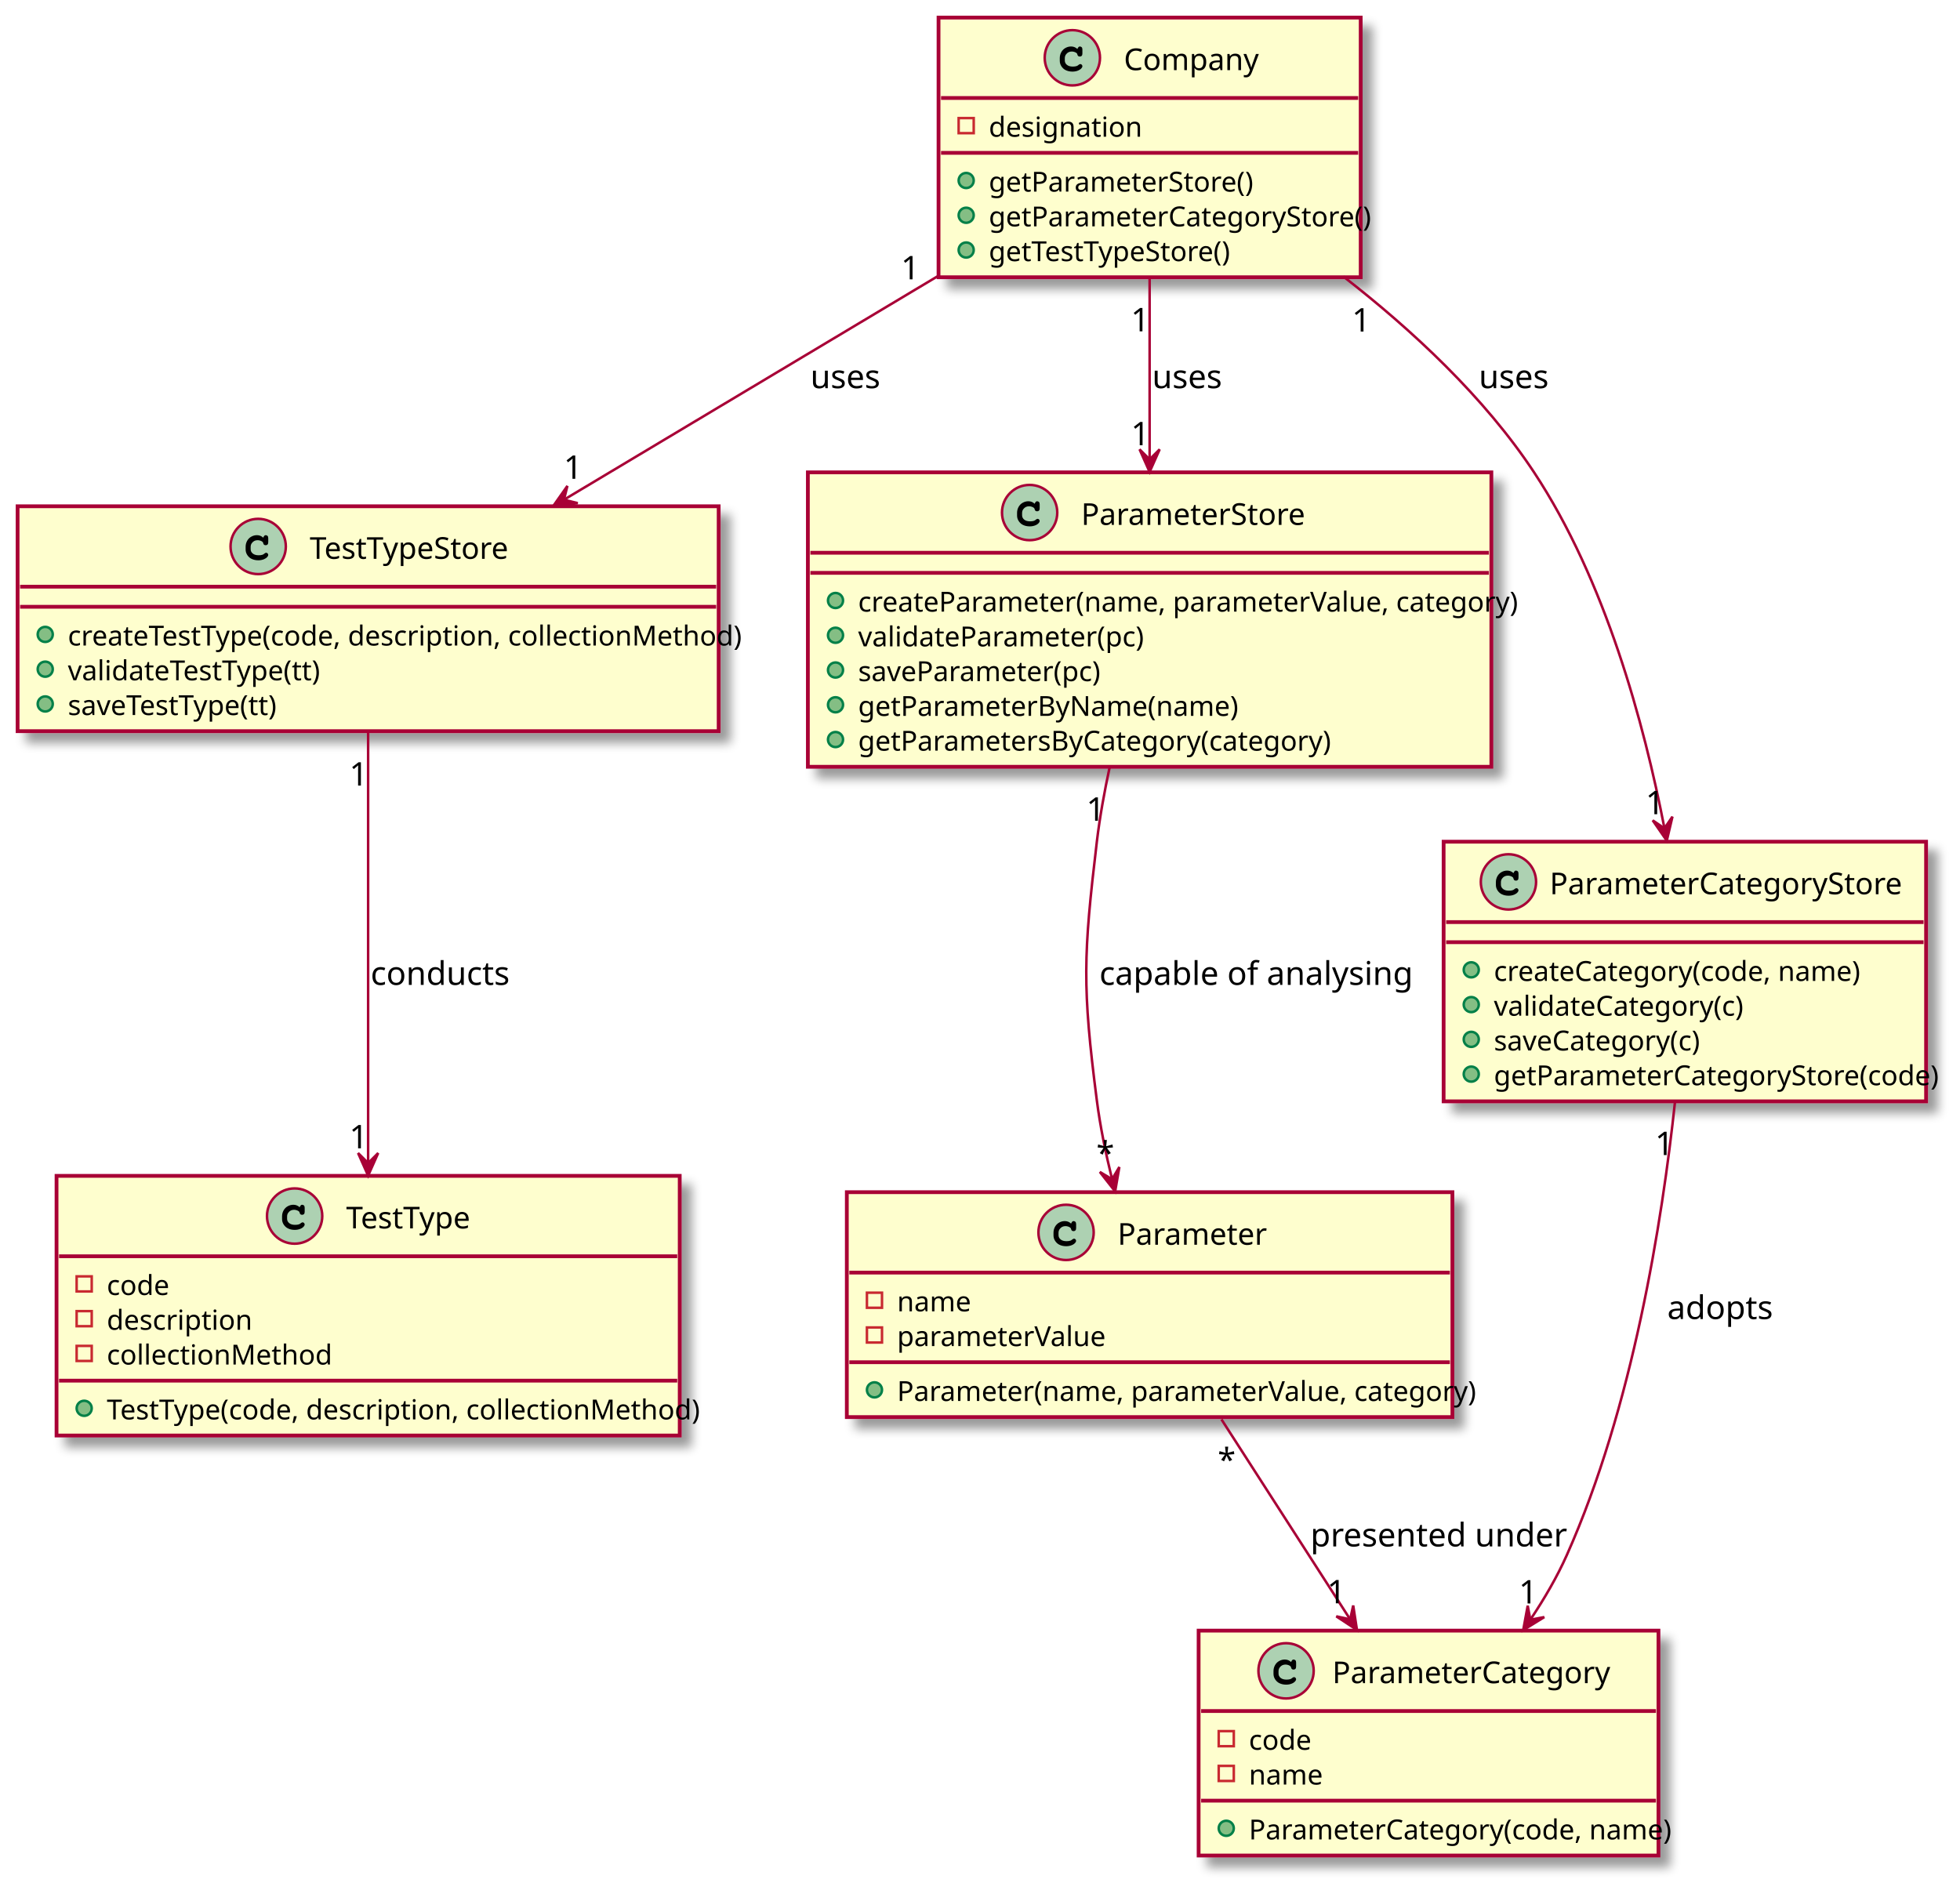
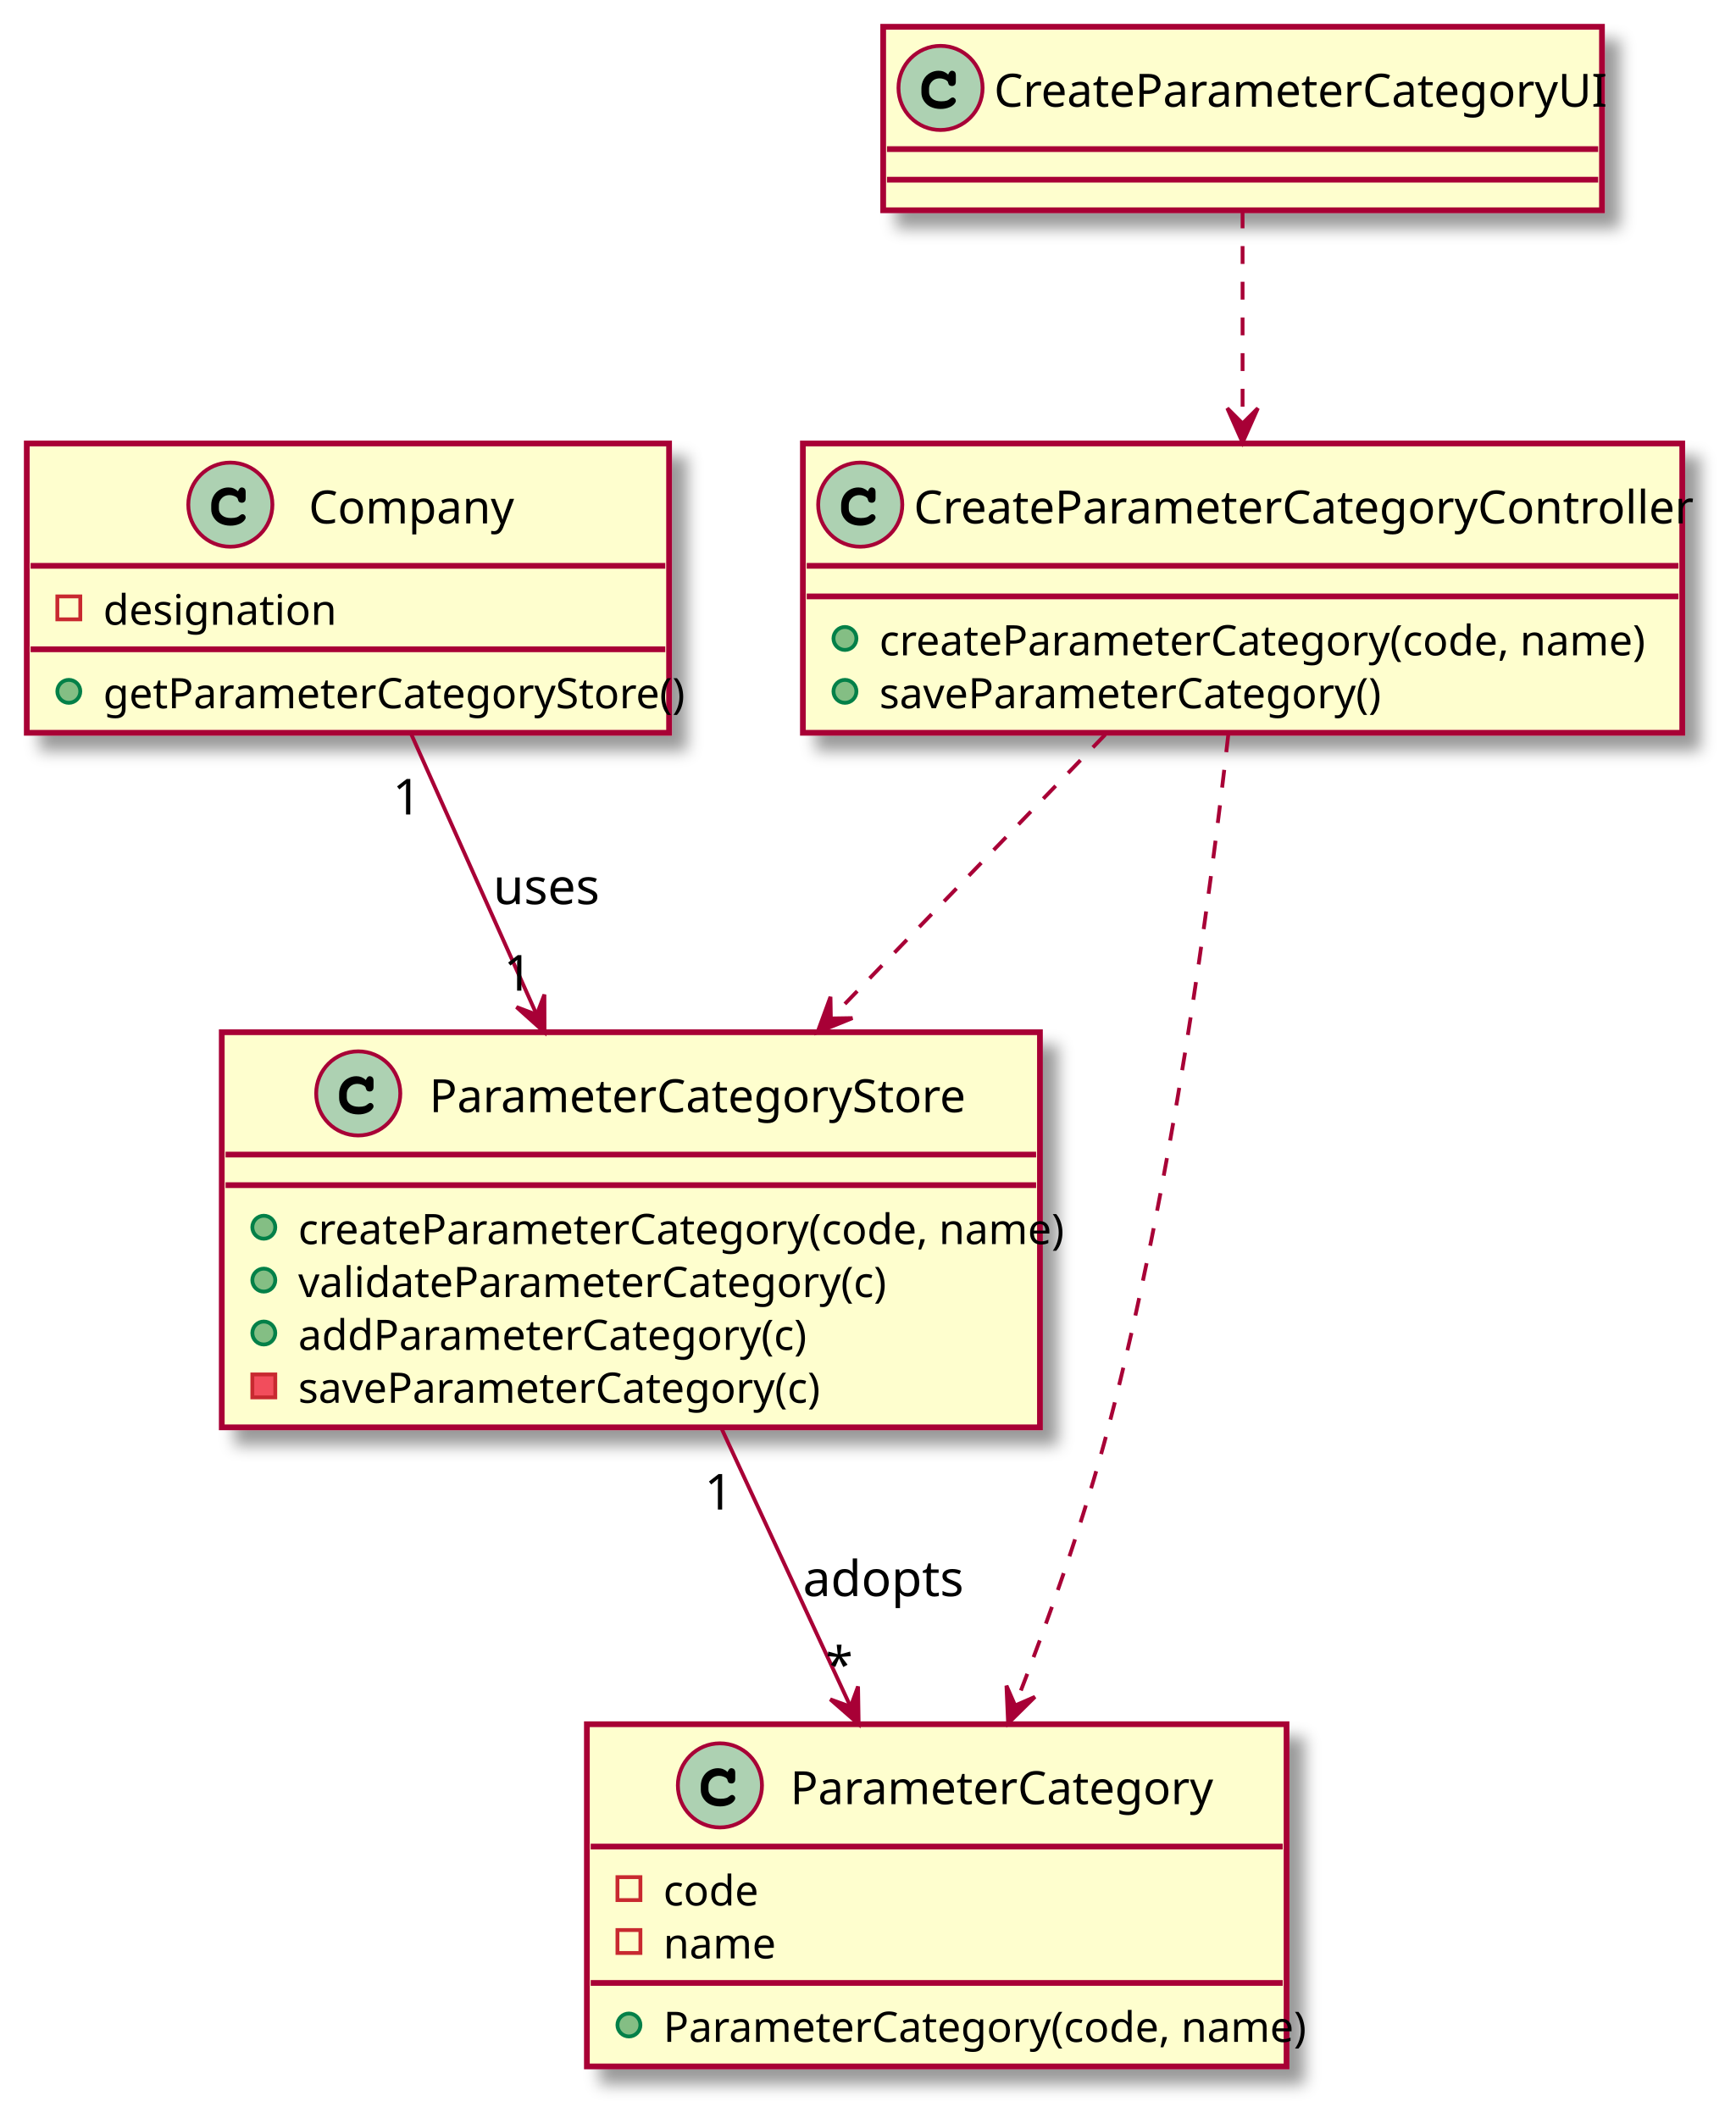
- <svg xmlns="http://www.w3.org/2000/svg" contentScriptType="application/ecmascript" contentStyleType="text/css" height="1128px" preserveAspectRatio="none" style="width:1170px;height:1128px;" version="1.1" viewBox="0 0 1170 1128" width="1170px" zoomAndPan="magnify">
+ <svg xmlns="http://www.w3.org/2000/svg" contentScriptType="application/ecmascript" contentStyleType="text/css" height="831px" preserveAspectRatio="none" style="width:681px;height:831px;" version="1.1" viewBox="0 0 681 831" width="681px" zoomAndPan="magnify">
  <defs>
-     <filter height="300%" id="f1emkdcncmspl2" width="300%" x="-1" y="-1">
+     <filter height="300%" id="fun6ofurwf58k" width="300%" x="-1" y="-1">
      <feGaussianBlur result="blurOut" stdDeviation="3.0" />
      <feColorMatrix in="blurOut" result="blurOut2" type="matrix" values="0 0 0 0 0 0 0 0 0 0 0 0 0 0 0 0 0 0 .4 0" />
      <feOffset dx="6.0" dy="6.0" in="blurOut2" result="blurOut3" />
      <feBlend in="SourceGraphic" in2="blurOut3" mode="normal" />
    </filter>
  </defs>
  <g>
-     <rect codeLine="9" fill="#FEFECE" filter="url(#f1emkdcncmspl2)" height="155.016" id="Company" style="stroke:#A80036;stroke-width:2.25;" width="252" x="560.25" y="10.5" />
-     <ellipse cx="640.125" cy="34.5" fill="#ADD1B2" rx="16.5" ry="16.5" style="stroke:#A80036;stroke-width:1.5;" />
-     <path d="M643.125,29.25 Q643.43,28.5 643.781,28.125 Q644.133,27.75 644.531,27.75 Q645.234,27.75 645.68,28.172 Q646.125,28.594 646.125,29.578 L646.125,31.922 Q646.125,32.906 645.703,33.328 Q645.281,33.75 644.625,33.75 Q644.039,33.75 643.664,33.492 Q643.289,33.234 643.125,32.555 Q643.055,32.086 642.797,31.828 Q642.328,31.336 641.484,31.055 Q640.641,30.75 639.797,30.75 Q638.742,30.75 637.852,31.172 Q636.984,31.594 636.305,32.531 Q635.625,33.469 635.625,34.758 L635.625,36.141 Q635.625,37.688 636.891,38.719 Q638.156,39.75 640.406,39.75 Q641.742,39.75 642.68,39.445 Q643.219,39.281 643.828,38.742 Q644.227,38.438 644.438,38.344 Q644.648,38.25 644.906,38.25 Q645.398,38.25 645.75,38.648 Q646.125,39.023 646.125,39.562 Q646.125,40.078 645.609,40.688 Q644.859,41.578 643.664,42.07 Q642.094,42.75 640.172,42.75 Q637.922,42.75 636.117,41.859 Q634.664,41.156 633.633,39.633 Q632.625,38.109 632.625,36.305 L632.625,34.664 Q632.625,32.789 633.516,31.148 Q634.43,29.508 636,28.641 Q637.594,27.75 639.375,27.75 Q640.453,27.75 641.391,28.125 Q642.328,28.5 643.125,29.25 Z " fill="#000000" />
-     <text fill="#000000" font-family="sans-serif" font-size="18" lengthAdjust="spacing" textLength="79.5" x="670.875" y="41.865">Company</text>
-     <line style="stroke:#A80036;stroke-width:2.25;" x1="561.75" x2="810.75" y1="58.5" y2="58.5" />
-     <rect fill="none" height="9" style="stroke:#C82930;stroke-width:1.5;" width="9" x="572.25" y="70.5" />
-     <text fill="#000000" font-family="sans-serif" font-size="16.5" lengthAdjust="spacing" textLength="82.5" x="590.25" y="81.628">designation</text>
-     <line style="stroke:#A80036;stroke-width:2.25;" x1="561.75" x2="810.75" y1="91.254" y2="91.254" />
-     <ellipse cx="576.75" cy="107.754" fill="#84BE84" rx="4.5" ry="4.5" style="stroke:#038048;stroke-width:1.5;" />
-     <text fill="#000000" font-family="sans-serif" font-size="16.5" lengthAdjust="spacing" textLength="147" x="590.25" y="114.382">getParameterStore()</text>
-     <ellipse cx="576.75" cy="128.508" fill="#84BE84" rx="4.5" ry="4.5" style="stroke:#038048;stroke-width:1.5;" />
-     <text fill="#000000" font-family="sans-serif" font-size="16.5" lengthAdjust="spacing" textLength="213" x="590.25" y="135.136">getParameterCategoryStore()</text>
-     <ellipse cx="576.75" cy="149.262" fill="#84BE84" rx="4.5" ry="4.5" style="stroke:#038048;stroke-width:1.5;" />
-     <text fill="#000000" font-family="sans-serif" font-size="16.5" lengthAdjust="spacing" textLength="141" x="590.25" y="155.89">getTestTypeStore()</text>
-     <rect codeLine="16" fill="#FEFECE" filter="url(#f1emkdcncmspl2)" height="134.262" id="TestTypeStore" style="stroke:#A80036;stroke-width:2.25;" width="418.5" x="10.5" y="302.25" />
-     <ellipse cx="154.125" cy="326.25" fill="#ADD1B2" rx="16.5" ry="16.5" style="stroke:#A80036;stroke-width:1.5;" />
-     <path d="M157.125,321 Q157.43,320.25 157.781,319.875 Q158.133,319.5 158.531,319.5 Q159.234,319.5 159.68,319.922 Q160.125,320.344 160.125,321.328 L160.125,323.672 Q160.125,324.656 159.703,325.078 Q159.281,325.5 158.625,325.5 Q158.039,325.5 157.664,325.242 Q157.289,324.984 157.125,324.305 Q157.055,323.836 156.797,323.578 Q156.328,323.086 155.484,322.805 Q154.641,322.5 153.797,322.5 Q152.742,322.5 151.852,322.922 Q150.984,323.344 150.305,324.281 Q149.625,325.219 149.625,326.508 L149.625,327.891 Q149.625,329.438 150.891,330.469 Q152.156,331.5 154.406,331.5 Q155.742,331.5 156.68,331.195 Q157.219,331.031 157.828,330.492 Q158.227,330.188 158.438,330.094 Q158.648,330 158.906,330 Q159.398,330 159.75,330.398 Q160.125,330.773 160.125,331.312 Q160.125,331.828 159.609,332.438 Q158.859,333.328 157.664,333.82 Q156.094,334.5 154.172,334.5 Q151.922,334.5 150.117,333.609 Q148.664,332.906 147.633,331.383 Q146.625,329.859 146.625,328.055 L146.625,326.414 Q146.625,324.539 147.516,322.898 Q148.43,321.258 150,320.391 Q151.594,319.5 153.375,319.5 Q154.453,319.5 155.391,319.875 Q156.328,320.25 157.125,321 Z " fill="#000000" />
-     <text fill="#000000" font-family="sans-serif" font-size="18" lengthAdjust="spacing" textLength="118.5" x="184.875" y="333.615">TestTypeStore</text>
-     <line style="stroke:#A80036;stroke-width:2.25;" x1="12" x2="427.5" y1="350.25" y2="350.25" />
-     <line style="stroke:#A80036;stroke-width:2.25;" x1="12" x2="427.5" y1="362.25" y2="362.25" />
-     <ellipse cx="27" cy="378.75" fill="#84BE84" rx="4.5" ry="4.5" style="stroke:#038048;stroke-width:1.5;" />
-     <text fill="#000000" font-family="sans-serif" font-size="16.5" lengthAdjust="spacing" textLength="379.5" x="40.5" y="385.378">createTestType(code, description, collectionMethod)</text>
-     <ellipse cx="27" cy="399.504" fill="#84BE84" rx="4.5" ry="4.5" style="stroke:#038048;stroke-width:1.5;" />
-     <text fill="#000000" font-family="sans-serif" font-size="16.5" lengthAdjust="spacing" textLength="144" x="40.5" y="406.132">validateTestType(tt)</text>
-     <ellipse cx="27" cy="420.258" fill="#84BE84" rx="4.5" ry="4.5" style="stroke:#038048;stroke-width:1.5;" />
-     <text fill="#000000" font-family="sans-serif" font-size="16.5" lengthAdjust="spacing" textLength="124.5" x="40.5" y="426.886">saveTestType(tt)</text>
-     <rect codeLine="22" fill="#FEFECE" filter="url(#f1emkdcncmspl2)" height="175.769" id="ParameterStore" style="stroke:#A80036;stroke-width:2.25;" width="408" x="482.25" y="282" />
-     <ellipse cx="614.625" cy="306" fill="#ADD1B2" rx="16.5" ry="16.5" style="stroke:#A80036;stroke-width:1.5;" />
-     <path d="M617.625,300.75 Q617.93,300 618.281,299.625 Q618.633,299.25 619.031,299.25 Q619.734,299.25 620.18,299.672 Q620.625,300.094 620.625,301.078 L620.625,303.422 Q620.625,304.406 620.203,304.828 Q619.781,305.25 619.125,305.25 Q618.539,305.25 618.164,304.992 Q617.789,304.734 617.625,304.055 Q617.555,303.586 617.297,303.328 Q616.828,302.836 615.984,302.555 Q615.141,302.25 614.297,302.25 Q613.242,302.25 612.352,302.672 Q611.484,303.094 610.805,304.031 Q610.125,304.969 610.125,306.258 L610.125,307.641 Q610.125,309.188 611.391,310.219 Q612.656,311.25 614.906,311.25 Q616.242,311.25 617.18,310.945 Q617.719,310.781 618.328,310.242 Q618.727,309.938 618.938,309.844 Q619.148,309.75 619.406,309.75 Q619.898,309.75 620.25,310.148 Q620.625,310.523 620.625,311.062 Q620.625,311.578 620.109,312.188 Q619.359,313.078 618.164,313.57 Q616.594,314.25 614.672,314.25 Q612.422,314.25 610.617,313.359 Q609.164,312.656 608.133,311.133 Q607.125,309.609 607.125,307.805 L607.125,306.164 Q607.125,304.289 608.016,302.648 Q608.93,301.008 610.5,300.141 Q612.094,299.25 613.875,299.25 Q614.953,299.25 615.891,299.625 Q616.828,300 617.625,300.75 Z " fill="#000000" />
-     <text fill="#000000" font-family="sans-serif" font-size="18" lengthAdjust="spacing" textLength="130.5" x="645.375" y="313.365">ParameterStore</text>
-     <line style="stroke:#A80036;stroke-width:2.25;" x1="483.75" x2="888.75" y1="330" y2="330" />
-     <line style="stroke:#A80036;stroke-width:2.25;" x1="483.75" x2="888.75" y1="342" y2="342" />
-     <ellipse cx="498.75" cy="358.5" fill="#84BE84" rx="4.5" ry="4.5" style="stroke:#038048;stroke-width:1.5;" />
-     <text fill="#000000" font-family="sans-serif" font-size="16.5" lengthAdjust="spacing" textLength="369" x="512.25" y="365.128">createParameter(name, parameterValue, category)</text>
-     <ellipse cx="498.75" cy="379.254" fill="#84BE84" rx="4.5" ry="4.5" style="stroke:#038048;stroke-width:1.5;" />
-     <text fill="#000000" font-family="sans-serif" font-size="16.5" lengthAdjust="spacing" textLength="159" x="512.25" y="385.882">validateParameter(pc)</text>
-     <ellipse cx="498.75" cy="400.008" fill="#84BE84" rx="4.5" ry="4.5" style="stroke:#038048;stroke-width:1.5;" />
-     <text fill="#000000" font-family="sans-serif" font-size="16.5" lengthAdjust="spacing" textLength="139.5" x="512.25" y="406.636">saveParameter(pc)</text>
-     <ellipse cx="498.75" cy="420.762" fill="#84BE84" rx="4.5" ry="4.5" style="stroke:#038048;stroke-width:1.5;" />
-     <text fill="#000000" font-family="sans-serif" font-size="16.5" lengthAdjust="spacing" textLength="207" x="512.25" y="427.39">getParameterByName(name)</text>
-     <ellipse cx="498.75" cy="441.516" fill="#84BE84" rx="4.5" ry="4.5" style="stroke:#038048;stroke-width:1.5;" />
-     <text fill="#000000" font-family="sans-serif" font-size="16.5" lengthAdjust="spacing" textLength="267" x="512.25" y="448.144">getParametersByCategory(category)</text>
-     <rect codeLine="30" fill="#FEFECE" filter="url(#f1emkdcncmspl2)" height="155.016" id="ParameterCategoryStore" style="stroke:#A80036;stroke-width:2.25;" width="288" x="861.75" y="502.5" />
-     <ellipse cx="900.45" cy="526.5" fill="#ADD1B2" rx="16.5" ry="16.5" style="stroke:#A80036;stroke-width:1.5;" />
-     <path d="M903.45,521.25 Q903.755,520.5 904.106,520.125 Q904.458,519.75 904.856,519.75 Q905.559,519.75 906.005,520.172 Q906.45,520.594 906.45,521.578 L906.45,523.922 Q906.45,524.906 906.028,525.328 Q905.606,525.75 904.95,525.75 Q904.364,525.75 903.989,525.492 Q903.614,525.234 903.45,524.555 Q903.38,524.086 903.122,523.828 Q902.653,523.336 901.809,523.055 Q900.966,522.75 900.122,522.75 Q899.067,522.75 898.177,523.172 Q897.309,523.594 896.63,524.531 Q895.95,525.469 895.95,526.758 L895.95,528.141 Q895.95,529.688 897.216,530.719 Q898.481,531.75 900.731,531.75 Q902.067,531.75 903.005,531.445 Q903.544,531.281 904.153,530.742 Q904.552,530.438 904.763,530.344 Q904.973,530.25 905.231,530.25 Q905.723,530.25 906.075,530.648 Q906.45,531.023 906.45,531.562 Q906.45,532.078 905.934,532.688 Q905.184,533.578 903.989,534.07 Q902.419,534.75 900.497,534.75 Q898.247,534.75 896.442,533.859 Q894.989,533.156 893.958,531.633 Q892.95,530.109 892.95,528.305 L892.95,526.664 Q892.95,524.789 893.841,523.148 Q894.755,521.508 896.325,520.641 Q897.919,519.75 899.7,519.75 Q900.778,519.75 901.716,520.125 Q902.653,520.5 903.45,521.25 Z " fill="#000000" />
-     <text fill="#000000" font-family="sans-serif" font-size="18" lengthAdjust="spacing" textLength="204" x="925.05" y="533.865">ParameterCategoryStore</text>
-     <line style="stroke:#A80036;stroke-width:2.25;" x1="863.25" x2="1148.25" y1="550.5" y2="550.5" />
-     <line style="stroke:#A80036;stroke-width:2.25;" x1="863.25" x2="1148.25" y1="562.5" y2="562.5" />
-     <ellipse cx="878.25" cy="579" fill="#84BE84" rx="4.5" ry="4.5" style="stroke:#038048;stroke-width:1.5;" />
-     <text fill="#000000" font-family="sans-serif" font-size="16.5" lengthAdjust="spacing" textLength="208.5" x="891.75" y="585.628">createCategory(code, name)</text>
-     <ellipse cx="878.25" cy="599.754" fill="#84BE84" rx="4.5" ry="4.5" style="stroke:#038048;stroke-width:1.5;" />
-     <text fill="#000000" font-family="sans-serif" font-size="16.5" lengthAdjust="spacing" textLength="142.5" x="891.75" y="606.382">validateCategory(c)</text>
-     <ellipse cx="878.25" cy="620.508" fill="#84BE84" rx="4.5" ry="4.5" style="stroke:#038048;stroke-width:1.5;" />
-     <text fill="#000000" font-family="sans-serif" font-size="16.5" lengthAdjust="spacing" textLength="123" x="891.75" y="627.136">saveCategory(c)</text>
-     <ellipse cx="878.25" cy="641.262" fill="#84BE84" rx="4.5" ry="4.5" style="stroke:#038048;stroke-width:1.5;" />
-     <text fill="#000000" font-family="sans-serif" font-size="16.5" lengthAdjust="spacing" textLength="249" x="891.75" y="647.89">getParameterCategoryStore(code)</text>
-     <rect codeLine="49" fill="#FEFECE" filter="url(#f1emkdcncmspl2)" height="155.016" id="TestType" style="stroke:#A80036;stroke-width:2.25;" width="372" x="33.75" y="702" />
-     <ellipse cx="175.875" cy="726" fill="#ADD1B2" rx="16.5" ry="16.5" style="stroke:#A80036;stroke-width:1.5;" />
-     <path d="M178.875,720.75 Q179.18,720 179.531,719.625 Q179.883,719.25 180.281,719.25 Q180.984,719.25 181.43,719.672 Q181.875,720.094 181.875,721.078 L181.875,723.422 Q181.875,724.406 181.453,724.828 Q181.031,725.25 180.375,725.25 Q179.789,725.25 179.414,724.992 Q179.039,724.734 178.875,724.055 Q178.805,723.586 178.547,723.328 Q178.078,722.836 177.234,722.555 Q176.391,722.25 175.547,722.25 Q174.492,722.25 173.602,722.672 Q172.734,723.094 172.055,724.031 Q171.375,724.969 171.375,726.258 L171.375,727.641 Q171.375,729.188 172.641,730.219 Q173.906,731.25 176.156,731.25 Q177.492,731.25 178.43,730.945 Q178.969,730.781 179.578,730.242 Q179.977,729.938 180.188,729.844 Q180.398,729.75 180.656,729.75 Q181.148,729.75 181.5,730.148 Q181.875,730.523 181.875,731.062 Q181.875,731.578 181.359,732.188 Q180.609,733.078 179.414,733.57 Q177.844,734.25 175.922,734.25 Q173.672,734.25 171.867,733.359 Q170.414,732.656 169.383,731.133 Q168.375,729.609 168.375,727.805 L168.375,726.164 Q168.375,724.289 169.266,722.648 Q170.18,721.008 171.75,720.141 Q173.344,719.25 175.125,719.25 Q176.203,719.25 177.141,719.625 Q178.078,720 178.875,720.75 Z " fill="#000000" />
-     <text fill="#000000" font-family="sans-serif" font-size="18" lengthAdjust="spacing" textLength="75" x="206.625" y="733.365">TestType</text>
-     <line style="stroke:#A80036;stroke-width:2.25;" x1="35.25" x2="404.25" y1="750" y2="750" />
-     <rect fill="none" height="9" style="stroke:#C82930;stroke-width:1.5;" width="9" x="45.75" y="762" />
-     <text fill="#000000" font-family="sans-serif" font-size="16.5" lengthAdjust="spacing" textLength="36" x="63.75" y="773.128">code</text>
-     <rect fill="none" height="9" style="stroke:#C82930;stroke-width:1.5;" width="9" x="45.75" y="782.754" />
-     <text fill="#000000" font-family="sans-serif" font-size="16.5" lengthAdjust="spacing" textLength="79.5" x="63.75" y="793.882">description</text>
-     <rect fill="none" height="9" style="stroke:#C82930;stroke-width:1.5;" width="9" x="45.75" y="803.508" />
-     <text fill="#000000" font-family="sans-serif" font-size="16.5" lengthAdjust="spacing" textLength="120" x="63.75" y="814.636">collectionMethod</text>
-     <line style="stroke:#A80036;stroke-width:2.25;" x1="35.25" x2="404.25" y1="824.262" y2="824.262" />
-     <ellipse cx="50.25" cy="840.762" fill="#84BE84" rx="4.5" ry="4.5" style="stroke:#038048;stroke-width:1.5;" />
-     <text fill="#000000" font-family="sans-serif" font-size="16.5" lengthAdjust="spacing" textLength="333" x="63.75" y="847.39">TestType(code, description, collectionMethod)</text>
-     <rect codeLine="37" fill="#FEFECE" filter="url(#f1emkdcncmspl2)" height="134.262" id="Parameter" style="stroke:#A80036;stroke-width:2.25;" width="361.5" x="505.5" y="711.75" />
-     <ellipse cx="636.375" cy="735.75" fill="#ADD1B2" rx="16.5" ry="16.5" style="stroke:#A80036;stroke-width:1.5;" />
-     <path d="M639.375,730.5 Q639.68,729.75 640.031,729.375 Q640.383,729 640.781,729 Q641.484,729 641.93,729.422 Q642.375,729.844 642.375,730.828 L642.375,733.172 Q642.375,734.156 641.953,734.578 Q641.531,735 640.875,735 Q640.289,735 639.914,734.742 Q639.539,734.484 639.375,733.805 Q639.305,733.336 639.047,733.078 Q638.578,732.586 637.734,732.305 Q636.891,732 636.047,732 Q634.992,732 634.102,732.422 Q633.234,732.844 632.555,733.781 Q631.875,734.719 631.875,736.008 L631.875,737.391 Q631.875,738.938 633.141,739.969 Q634.406,741 636.656,741 Q637.992,741 638.93,740.695 Q639.469,740.531 640.078,739.992 Q640.477,739.688 640.688,739.594 Q640.898,739.5 641.156,739.5 Q641.648,739.5 642,739.898 Q642.375,740.273 642.375,740.812 Q642.375,741.328 641.859,741.938 Q641.109,742.828 639.914,743.32 Q638.344,744 636.422,744 Q634.172,744 632.367,743.109 Q630.914,742.406 629.883,740.883 Q628.875,739.359 628.875,737.555 L628.875,735.914 Q628.875,734.039 629.766,732.398 Q630.68,730.758 632.25,729.891 Q633.844,729 635.625,729 Q636.703,729 637.641,729.375 Q638.578,729.75 639.375,730.5 Z " fill="#000000" />
-     <text fill="#000000" font-family="sans-serif" font-size="18" lengthAdjust="spacing" textLength="87" x="667.125" y="743.115">Parameter</text>
-     <line style="stroke:#A80036;stroke-width:2.25;" x1="507" x2="865.5" y1="759.75" y2="759.75" />
-     <rect fill="none" height="9" style="stroke:#C82930;stroke-width:1.5;" width="9" x="517.5" y="771.75" />
-     <text fill="#000000" font-family="sans-serif" font-size="16.5" lengthAdjust="spacing" textLength="39" x="535.5" y="782.878">name</text>
-     <rect fill="none" height="9" style="stroke:#C82930;stroke-width:1.5;" width="9" x="517.5" y="792.504" />
-     <text fill="#000000" font-family="sans-serif" font-size="16.5" lengthAdjust="spacing" textLength="115.5" x="535.5" y="803.632">parameterValue</text>
-     <line style="stroke:#A80036;stroke-width:2.25;" x1="507" x2="865.5" y1="813.258" y2="813.258" />
-     <ellipse cx="522" cy="829.758" fill="#84BE84" rx="4.5" ry="4.5" style="stroke:#038048;stroke-width:1.5;" />
-     <text fill="#000000" font-family="sans-serif" font-size="16.5" lengthAdjust="spacing" textLength="322.5" x="535.5" y="836.386">Parameter(name, parameterValue, category)</text>
-     <rect codeLine="43" fill="#FEFECE" filter="url(#f1emkdcncmspl2)" height="134.262" id="ParameterCategory" style="stroke:#A80036;stroke-width:2.25;" width="274.5" x="715.5" y="973.5" />
-     <ellipse cx="767.7" cy="997.5" fill="#ADD1B2" rx="16.5" ry="16.5" style="stroke:#A80036;stroke-width:1.5;" />
-     <path d="M770.7,992.25 Q771.005,991.5 771.356,991.125 Q771.708,990.75 772.106,990.75 Q772.809,990.75 773.255,991.172 Q773.7,991.594 773.7,992.578 L773.7,994.922 Q773.7,995.906 773.278,996.328 Q772.856,996.75 772.2,996.75 Q771.614,996.75 771.239,996.492 Q770.864,996.234 770.7,995.555 Q770.63,995.086 770.372,994.828 Q769.903,994.336 769.059,994.055 Q768.216,993.75 767.372,993.75 Q766.317,993.75 765.427,994.172 Q764.559,994.594 763.88,995.531 Q763.2,996.469 763.2,997.758 L763.2,999.141 Q763.2,1000.688 764.466,1001.719 Q765.731,1002.75 767.981,1002.75 Q769.317,1002.75 770.255,1002.445 Q770.794,1002.281 771.403,1001.742 Q771.802,1001.438 772.013,1001.344 Q772.223,1001.25 772.481,1001.25 Q772.973,1001.25 773.325,1001.648 Q773.7,1002.023 773.7,1002.562 Q773.7,1003.078 773.184,1003.688 Q772.434,1004.578 771.239,1005.07 Q769.669,1005.75 767.747,1005.75 Q765.497,1005.75 763.692,1004.859 Q762.239,1004.156 761.208,1002.633 Q760.2,1001.109 760.2,999.305 L760.2,997.664 Q760.2,995.789 761.091,994.148 Q762.005,992.508 763.575,991.641 Q765.169,990.75 766.95,990.75 Q768.028,990.75 768.966,991.125 Q769.903,991.5 770.7,992.25 Z " fill="#000000" />
-     <text fill="#000000" font-family="sans-serif" font-size="18" lengthAdjust="spacing" textLength="160.5" x="795.3" y="1004.865">ParameterCategory</text>
-     <line style="stroke:#A80036;stroke-width:2.25;" x1="717" x2="988.5" y1="1021.5" y2="1021.5" />
-     <rect fill="none" height="9" style="stroke:#C82930;stroke-width:1.5;" width="9" x="727.5" y="1033.5" />
-     <text fill="#000000" font-family="sans-serif" font-size="16.5" lengthAdjust="spacing" textLength="36" x="745.5" y="1044.628">code</text>
-     <rect fill="none" height="9" style="stroke:#C82930;stroke-width:1.5;" width="9" x="727.5" y="1054.254" />
-     <text fill="#000000" font-family="sans-serif" font-size="16.5" lengthAdjust="spacing" textLength="39" x="745.5" y="1065.382">name</text>
-     <line style="stroke:#A80036;stroke-width:2.25;" x1="717" x2="988.5" y1="1075.008" y2="1075.008" />
-     <ellipse cx="732" cy="1091.508" fill="#84BE84" rx="4.5" ry="4.5" style="stroke:#038048;stroke-width:1.5;" />
-     <text fill="#000000" font-family="sans-serif" font-size="16.5" lengthAdjust="spacing" textLength="235.5" x="745.5" y="1098.136">ParameterCategory(code, name)</text>
-     <path codeLine="56" d="M686.25,165.495 C686.25,198.93 686.25,238.545 686.25,273.84 " fill="none" id="Company-to-ParameterStore" style="stroke:#A80036;stroke-width:1.5;" />
-     <polygon fill="#A80036" points="686.25,281.76,692.25,268.26,686.25,274.26,680.25,268.26,686.25,281.76" style="stroke:#A80036;stroke-width:1.5;" />
-     <text fill="#000000" font-family="sans-serif" font-size="19.5" lengthAdjust="spacing" textLength="42" x="687.75" y="231.743">uses</text>
-     <text fill="#000000" font-family="sans-serif" font-size="19.5" lengthAdjust="spacing" textLength="10.5" x="675.044" y="197.798">1</text>
-     <text fill="#000000" font-family="sans-serif" font-size="19.5" lengthAdjust="spacing" textLength="10.5" x="675.11" y="265.832">1</text>
-     <path codeLine="57" d="M801.96,165.12 C842.88,196.95 886.08,237.06 915.75,282 C958.305,346.44 981.435,431.85 993.555,494.4 " fill="none" id="Company-to-ParameterCategoryStore" style="stroke:#A80036;stroke-width:1.5;" />
-     <polygon fill="#A80036" points="994.965,501.915,998.354,487.536,993.572,494.545,986.563,489.764,994.965,501.915" style="stroke:#A80036;stroke-width:1.5;" />
-     <text fill="#000000" font-family="sans-serif" font-size="19.5" lengthAdjust="spacing" textLength="42" x="882.75" y="231.743">uses</text>
-     <text fill="#000000" font-family="sans-serif" font-size="19.5" lengthAdjust="spacing" textLength="10.5" x="806.993" y="197.931">1</text>
-     <text fill="#000000" font-family="sans-serif" font-size="19.5" lengthAdjust="spacing" textLength="10.5" x="982.31" y="486.087">1</text>
-     <path codeLine="58" d="M560.01,164.745 C490.47,206.34 404.745,257.61 336.735,298.29 " fill="none" id="Company-to-TestTypeStore" style="stroke:#A80036;stroke-width:1.5;" />
-     <polygon fill="#A80036" points="330.21,302.19,344.873,300.389,336.641,298.331,338.699,290.099,330.21,302.19" style="stroke:#A80036;stroke-width:1.5;" />
-     <text fill="#000000" font-family="sans-serif" font-size="19.5" lengthAdjust="spacing" textLength="42" x="483.75" y="231.743">uses</text>
-     <text fill="#000000" font-family="sans-serif" font-size="19.5" lengthAdjust="spacing" textLength="10.5" x="537.799" y="166.777">1</text>
-     <text fill="#000000" font-family="sans-serif" font-size="19.5" lengthAdjust="spacing" textLength="10.5" x="336.478" y="285.854">1</text>
-     <path codeLine="59" d="M219.75,437.46 C219.75,507.495 219.75,618.165 219.75,694.17 " fill="none" id="TestTypeStore-to-TestType" style="stroke:#A80036;stroke-width:1.5;" />
-     <polygon fill="#A80036" points="219.75,701.88,225.75,688.38,219.75,694.38,213.75,688.38,219.75,701.88" style="stroke:#A80036;stroke-width:1.5;" />
-     <text fill="#000000" font-family="sans-serif" font-size="19.5" lengthAdjust="spacing" textLength="79.5" x="221.25" y="587.993">conducts</text>
-     <text fill="#000000" font-family="sans-serif" font-size="19.5" lengthAdjust="spacing" textLength="10.5" x="208.512" y="469.001">1</text>
-     <text fill="#000000" font-family="sans-serif" font-size="19.5" lengthAdjust="spacing" textLength="10.5" x="208.512" y="685.556">1</text>
-     <path codeLine="60" d="M999.93,657.315 C992.205,729.675 974.61,840.3 935.25,928.5 C929.475,941.445 921.96,954.33 913.845,966.495 " fill="none" id="ParameterCategoryStore-to-ParameterCategory" style="stroke:#A80036;stroke-width:1.5;" />
-     <polygon fill="#A80036" points="909.27,973.17,921.85,965.424,913.509,966.983,911.95,958.642,909.27,973.17" style="stroke:#A80036;stroke-width:1.5;" />
-     <text fill="#000000" font-family="sans-serif" font-size="19.5" lengthAdjust="spacing" textLength="58.5" x="995.25" y="787.493">adopts</text>
-     <text fill="#000000" font-family="sans-serif" font-size="19.5" lengthAdjust="spacing" textLength="10.5" x="987.942" y="689.594">1</text>
-     <text fill="#000000" font-family="sans-serif" font-size="19.5" lengthAdjust="spacing" textLength="10.5" x="906.621" y="957.286">1</text>
-     <path codeLine="61" d="M662.49,457.56 C659.28,472.44 656.49,487.845 654.75,502.5 C646.68,570.69 646.005,588.885 654.75,657 C656.715,672.33 660.03,688.485 663.795,703.83 " fill="none" id="ParameterStore-to-Parameter" style="stroke:#A80036;stroke-width:1.5;" />
-     <polygon fill="#A80036" points="665.67,711.285,668.176,696.726,663.831,704.014,656.543,699.668,665.67,711.285" style="stroke:#A80036;stroke-width:1.5;" />
-     <text fill="#000000" font-family="sans-serif" font-size="19.5" lengthAdjust="spacing" textLength="177" x="656.25" y="587.993">capable of analysing</text>
-     <text fill="#000000" font-family="sans-serif" font-size="19.5" lengthAdjust="spacing" textLength="10.5" x="648.454" y="489.983">1</text>
-     <text fill="#000000" font-family="sans-serif" font-size="19.5" lengthAdjust="spacing" textLength="7.5" x="654.444" y="695.38">*</text>
-     <path codeLine="62" d="M729.135,847.38 C752.625,883.905 781.785,929.22 805.89,966.675 " fill="none" id="Parameter-to-ParameterCategory" style="stroke:#A80036;stroke-width:1.5;" />
-     <polygon fill="#A80036" points="810.015,973.095,807.784,958.491,805.969,966.78,797.68,964.965,810.015,973.095" style="stroke:#A80036;stroke-width:1.5;" />
-     <text fill="#000000" font-family="sans-serif" font-size="19.5" lengthAdjust="spacing" textLength="139.5" x="782.25" y="923.243">presented under</text>
-     <text fill="#000000" font-family="sans-serif" font-size="19.5" lengthAdjust="spacing" textLength="7.5" x="726.894" y="878.475">*</text>
-     <text fill="#000000" font-family="sans-serif" font-size="19.5" lengthAdjust="spacing" textLength="10.5" x="792.167" y="957.199">1</text>
+     <rect codeLine="7" fill="#FEFECE" filter="url(#fun6ofurwf58k)" height="113.508" id="Company" style="stroke:#A80036;stroke-width:2.25;" width="252" x="10.5" y="174" />
+     <ellipse cx="90.375" cy="198" fill="#ADD1B2" rx="16.5" ry="16.5" style="stroke:#A80036;stroke-width:1.5;" />
+     <path d="M93.375,192.75 Q93.68,192 94.031,191.625 Q94.383,191.25 94.781,191.25 Q95.484,191.25 95.93,191.672 Q96.375,192.094 96.375,193.078 L96.375,195.422 Q96.375,196.406 95.953,196.828 Q95.531,197.25 94.875,197.25 Q94.289,197.25 93.914,196.992 Q93.539,196.734 93.375,196.055 Q93.305,195.586 93.047,195.328 Q92.578,194.836 91.734,194.555 Q90.891,194.25 90.047,194.25 Q88.992,194.25 88.102,194.672 Q87.234,195.094 86.555,196.031 Q85.875,196.969 85.875,198.258 L85.875,199.641 Q85.875,201.188 87.141,202.219 Q88.406,203.25 90.656,203.25 Q91.992,203.25 92.93,202.945 Q93.469,202.781 94.078,202.242 Q94.477,201.938 94.688,201.844 Q94.898,201.75 95.156,201.75 Q95.648,201.75 96,202.148 Q96.375,202.523 96.375,203.062 Q96.375,203.578 95.859,204.188 Q95.109,205.078 93.914,205.57 Q92.344,206.25 90.422,206.25 Q88.172,206.25 86.367,205.359 Q84.914,204.656 83.883,203.133 Q82.875,201.609 82.875,199.805 L82.875,198.164 Q82.875,196.289 83.766,194.648 Q84.68,193.008 86.25,192.141 Q87.844,191.25 89.625,191.25 Q90.703,191.25 91.641,191.625 Q92.578,192 93.375,192.75 Z " fill="#000000" />
+     <text fill="#000000" font-family="sans-serif" font-size="18" lengthAdjust="spacing" textLength="79.5" x="121.125" y="205.365">Company</text>
+     <line style="stroke:#A80036;stroke-width:2.25;" x1="12" x2="261" y1="222" y2="222" />
+     <rect fill="none" height="9" style="stroke:#C82930;stroke-width:1.5;" width="9" x="22.5" y="234" />
+     <text fill="#000000" font-family="sans-serif" font-size="16.5" lengthAdjust="spacing" textLength="82.5" x="40.5" y="245.128">designation</text>
+     <line style="stroke:#A80036;stroke-width:2.25;" x1="12" x2="261" y1="254.754" y2="254.754" />
+     <ellipse cx="27" cy="271.254" fill="#84BE84" rx="4.5" ry="4.5" style="stroke:#038048;stroke-width:1.5;" />
+     <text fill="#000000" font-family="sans-serif" font-size="16.5" lengthAdjust="spacing" textLength="213" x="40.5" y="277.882">getParameterCategoryStore()</text>
+     <rect codeLine="18" fill="#FEFECE" filter="url(#fun6ofurwf58k)" height="155.016" id="ParameterCategoryStore" style="stroke:#A80036;stroke-width:2.25;" width="321" x="87" y="405" />
+     <ellipse cx="140.55" cy="429" fill="#ADD1B2" rx="16.5" ry="16.5" style="stroke:#A80036;stroke-width:1.5;" />
+     <path d="M143.55,423.75 Q143.855,423 144.206,422.625 Q144.558,422.25 144.956,422.25 Q145.659,422.25 146.105,422.672 Q146.55,423.094 146.55,424.078 L146.55,426.422 Q146.55,427.406 146.128,427.828 Q145.706,428.25 145.05,428.25 Q144.464,428.25 144.089,427.992 Q143.714,427.734 143.55,427.055 Q143.48,426.586 143.222,426.328 Q142.753,425.836 141.909,425.555 Q141.066,425.25 140.222,425.25 Q139.167,425.25 138.277,425.672 Q137.409,426.094 136.73,427.031 Q136.05,427.969 136.05,429.258 L136.05,430.641 Q136.05,432.188 137.316,433.219 Q138.581,434.25 140.831,434.25 Q142.167,434.25 143.105,433.945 Q143.644,433.781 144.253,433.242 Q144.652,432.938 144.863,432.844 Q145.073,432.75 145.331,432.75 Q145.823,432.75 146.175,433.148 Q146.55,433.523 146.55,434.062 Q146.55,434.578 146.034,435.188 Q145.284,436.078 144.089,436.57 Q142.519,437.25 140.597,437.25 Q138.347,437.25 136.542,436.359 Q135.089,435.656 134.058,434.133 Q133.05,432.609 133.05,430.805 L133.05,429.164 Q133.05,427.289 133.941,425.648 Q134.855,424.008 136.425,423.141 Q138.019,422.25 139.8,422.25 Q140.878,422.25 141.816,422.625 Q142.753,423 143.55,423.75 Z " fill="#000000" />
+     <text fill="#000000" font-family="sans-serif" font-size="18" lengthAdjust="spacing" textLength="204" x="168.45" y="436.365">ParameterCategoryStore</text>
+     <line style="stroke:#A80036;stroke-width:2.25;" x1="88.5" x2="406.5" y1="453" y2="453" />
+     <line style="stroke:#A80036;stroke-width:2.25;" x1="88.5" x2="406.5" y1="465" y2="465" />
+     <ellipse cx="103.5" cy="481.5" fill="#84BE84" rx="4.5" ry="4.5" style="stroke:#038048;stroke-width:1.5;" />
+     <text fill="#000000" font-family="sans-serif" font-size="16.5" lengthAdjust="spacing" textLength="282" x="117" y="488.128">createParameterCategory(code, name)</text>
+     <ellipse cx="103.5" cy="502.254" fill="#84BE84" rx="4.5" ry="4.5" style="stroke:#038048;stroke-width:1.5;" />
+     <text fill="#000000" font-family="sans-serif" font-size="16.5" lengthAdjust="spacing" textLength="216" x="117" y="508.882">validateParameterCategory(c)</text>
+     <ellipse cx="103.5" cy="523.008" fill="#84BE84" rx="4.5" ry="4.5" style="stroke:#038048;stroke-width:1.5;" />
+     <text fill="#000000" font-family="sans-serif" font-size="16.5" lengthAdjust="spacing" textLength="187.5" x="117" y="529.636">addParameterCategory(c)</text>
+     <rect fill="#F24D5C" height="9" style="stroke:#C82930;stroke-width:1.5;" width="9" x="99" y="539.262" />
+     <text fill="#000000" font-family="sans-serif" font-size="16.5" lengthAdjust="spacing" textLength="196.5" x="117" y="550.39">saveParameterCategory(c)</text>
+     <rect codeLine="26" fill="#FEFECE" filter="url(#fun6ofurwf58k)" height="134.262" id="ParameterCategory" style="stroke:#A80036;stroke-width:2.25;" width="274.5" x="230.25" y="676.5" />
+     <ellipse cx="282.45" cy="700.5" fill="#ADD1B2" rx="16.5" ry="16.5" style="stroke:#A80036;stroke-width:1.5;" />
+     <path d="M285.45,695.25 Q285.755,694.5 286.106,694.125 Q286.458,693.75 286.856,693.75 Q287.559,693.75 288.005,694.172 Q288.45,694.594 288.45,695.578 L288.45,697.922 Q288.45,698.906 288.028,699.328 Q287.606,699.75 286.95,699.75 Q286.364,699.75 285.989,699.492 Q285.614,699.234 285.45,698.555 Q285.38,698.086 285.122,697.828 Q284.653,697.336 283.809,697.055 Q282.966,696.75 282.122,696.75 Q281.067,696.75 280.177,697.172 Q279.309,697.594 278.63,698.531 Q277.95,699.469 277.95,700.758 L277.95,702.141 Q277.95,703.688 279.216,704.719 Q280.481,705.75 282.731,705.75 Q284.067,705.75 285.005,705.445 Q285.544,705.281 286.153,704.742 Q286.552,704.438 286.762,704.344 Q286.973,704.25 287.231,704.25 Q287.723,704.25 288.075,704.648 Q288.45,705.023 288.45,705.562 Q288.45,706.078 287.934,706.688 Q287.184,707.578 285.989,708.07 Q284.419,708.75 282.497,708.75 Q280.247,708.75 278.442,707.859 Q276.989,707.156 275.958,705.633 Q274.95,704.109 274.95,702.305 L274.95,700.664 Q274.95,698.789 275.841,697.148 Q276.755,695.508 278.325,694.641 Q279.919,693.75 281.7,693.75 Q282.778,693.75 283.716,694.125 Q284.653,694.5 285.45,695.25 Z " fill="#000000" />
+     <text fill="#000000" font-family="sans-serif" font-size="18" lengthAdjust="spacing" textLength="160.5" x="310.05" y="707.865">ParameterCategory</text>
+     <line style="stroke:#A80036;stroke-width:2.25;" x1="231.75" x2="503.25" y1="724.5" y2="724.5" />
+     <rect fill="none" height="9" style="stroke:#C82930;stroke-width:1.5;" width="9" x="242.25" y="736.5" />
+     <text fill="#000000" font-family="sans-serif" font-size="16.5" lengthAdjust="spacing" textLength="36" x="260.25" y="747.628">code</text>
+     <rect fill="none" height="9" style="stroke:#C82930;stroke-width:1.5;" width="9" x="242.25" y="757.254" />
+     <text fill="#000000" font-family="sans-serif" font-size="16.5" lengthAdjust="spacing" textLength="39" x="260.25" y="768.382">name</text>
+     <line style="stroke:#A80036;stroke-width:2.25;" x1="231.75" x2="503.25" y1="778.008" y2="778.008" />
+     <ellipse cx="246.75" cy="794.508" fill="#84BE84" rx="4.5" ry="4.5" style="stroke:#038048;stroke-width:1.5;" />
+     <text fill="#000000" font-family="sans-serif" font-size="16.5" lengthAdjust="spacing" textLength="235.5" x="260.25" y="801.136">ParameterCategory(code, name)</text>
+     <rect codeLine="12" fill="#FEFECE" filter="url(#fun6ofurwf58k)" height="113.508" id="CreateParameterCategoryController" style="stroke:#A80036;stroke-width:2.25;" width="345" x="315" y="174" />
+     <ellipse cx="337.5" cy="198" fill="#ADD1B2" rx="16.5" ry="16.5" style="stroke:#A80036;stroke-width:1.5;" />
+     <path d="M340.5,192.75 Q340.805,192 341.156,191.625 Q341.508,191.25 341.906,191.25 Q342.609,191.25 343.055,191.672 Q343.5,192.094 343.5,193.078 L343.5,195.422 Q343.5,196.406 343.078,196.828 Q342.656,197.25 342,197.25 Q341.414,197.25 341.039,196.992 Q340.664,196.734 340.5,196.055 Q340.43,195.586 340.172,195.328 Q339.703,194.836 338.859,194.555 Q338.016,194.25 337.172,194.25 Q336.117,194.25 335.227,194.672 Q334.359,195.094 333.68,196.031 Q333,196.969 333,198.258 L333,199.641 Q333,201.188 334.266,202.219 Q335.531,203.25 337.781,203.25 Q339.117,203.25 340.055,202.945 Q340.594,202.781 341.203,202.242 Q341.602,201.938 341.812,201.844 Q342.023,201.75 342.281,201.75 Q342.773,201.75 343.125,202.148 Q343.5,202.523 343.5,203.062 Q343.5,203.578 342.984,204.188 Q342.234,205.078 341.039,205.57 Q339.469,206.25 337.547,206.25 Q335.297,206.25 333.492,205.359 Q332.039,204.656 331.008,203.133 Q330,201.609 330,199.805 L330,198.164 Q330,196.289 330.891,194.648 Q331.805,193.008 333.375,192.141 Q334.969,191.25 336.75,191.25 Q337.828,191.25 338.766,191.625 Q339.703,192 340.5,192.75 Z " fill="#000000" />
+     <text fill="#000000" font-family="sans-serif" font-size="18" lengthAdjust="spacing" textLength="297" x="358.5" y="205.365">CreateParameterCategoryController</text>
+     <line style="stroke:#A80036;stroke-width:2.25;" x1="316.5" x2="658.5" y1="222" y2="222" />
+     <line style="stroke:#A80036;stroke-width:2.25;" x1="316.5" x2="658.5" y1="234" y2="234" />
+     <ellipse cx="331.5" cy="250.5" fill="#84BE84" rx="4.5" ry="4.5" style="stroke:#038048;stroke-width:1.5;" />
+     <text fill="#000000" font-family="sans-serif" font-size="16.5" lengthAdjust="spacing" textLength="282" x="345" y="257.128">createParameterCategory(code, name)</text>
+     <ellipse cx="331.5" cy="271.254" fill="#84BE84" rx="4.5" ry="4.5" style="stroke:#038048;stroke-width:1.5;" />
+     <text fill="#000000" font-family="sans-serif" font-size="16.5" lengthAdjust="spacing" textLength="187.5" x="345" y="277.882">saveParameterCategory()</text>
+     <rect codeLine="5" fill="#FEFECE" filter="url(#fun6ofurwf58k)" height="72" id="CreateParameterCategoryUI" style="stroke:#A80036;stroke-width:2.25;" width="282" x="346.5" y="10.5" />
+     <ellipse cx="369" cy="34.5" fill="#ADD1B2" rx="16.5" ry="16.5" style="stroke:#A80036;stroke-width:1.5;" />
+     <path d="M372,29.25 Q372.305,28.5 372.656,28.125 Q373.008,27.75 373.406,27.75 Q374.109,27.75 374.555,28.172 Q375,28.594 375,29.578 L375,31.922 Q375,32.906 374.578,33.328 Q374.156,33.75 373.5,33.75 Q372.914,33.75 372.539,33.492 Q372.164,33.234 372,32.555 Q371.93,32.086 371.672,31.828 Q371.203,31.336 370.359,31.055 Q369.516,30.75 368.672,30.75 Q367.617,30.75 366.727,31.172 Q365.859,31.594 365.18,32.531 Q364.5,33.469 364.5,34.758 L364.5,36.141 Q364.5,37.688 365.766,38.719 Q367.031,39.75 369.281,39.75 Q370.617,39.75 371.555,39.445 Q372.094,39.281 372.703,38.742 Q373.102,38.438 373.312,38.344 Q373.523,38.25 373.781,38.25 Q374.273,38.25 374.625,38.648 Q375,39.023 375,39.562 Q375,40.078 374.484,40.688 Q373.734,41.578 372.539,42.07 Q370.969,42.75 369.047,42.75 Q366.797,42.75 364.992,41.859 Q363.539,41.156 362.508,39.633 Q361.5,38.109 361.5,36.305 L361.5,34.664 Q361.5,32.789 362.391,31.148 Q363.305,29.508 364.875,28.641 Q366.469,27.75 368.25,27.75 Q369.328,27.75 370.266,28.125 Q371.203,28.5 372,29.25 Z " fill="#000000" />
+     <text fill="#000000" font-family="sans-serif" font-size="18" lengthAdjust="spacing" textLength="234" x="390" y="41.865">CreateParameterCategoryUI</text>
+     <line style="stroke:#A80036;stroke-width:2.25;" x1="348" x2="627" y1="58.5" y2="58.5" />
+     <line style="stroke:#A80036;stroke-width:2.25;" x1="348" x2="627" y1="70.5" y2="70.5" />
+     <path codeLine="32" d="M161.415,288.21 C175.845,320.505 194.31,361.8 210.435,397.845 " fill="none" id="Company-to-ParameterCategoryStore" style="stroke:#A80036;stroke-width:1.5;" />
+     <polygon fill="#A80036" points="213.63,404.985,213.583,390.212,210.562,398.141,202.633,395.12,213.63,404.985" style="stroke:#A80036;stroke-width:1.5;" />
+     <text fill="#000000" font-family="sans-serif" font-size="19.5" lengthAdjust="spacing" textLength="42" x="193.5" y="354.743">uses</text>
+     <text fill="#000000" font-family="sans-serif" font-size="19.5" lengthAdjust="spacing" textLength="10.5" x="154.049" y="319.564">1</text>
+     <text fill="#000000" font-family="sans-serif" font-size="19.5" lengthAdjust="spacing" textLength="10.5" x="197.629" y="388.676">1</text>
+     <path codeLine="33" d="M487.5,82.56 C487.5,106.065 487.5,137.865 487.5,165.87 " fill="none" id="CreateParameterCategoryUI-to-CreateParameterCategoryController" style="stroke:#A80036;stroke-width:1.5;stroke-dasharray:7.0,7.0;" />
+     <polygon fill="#A80036" points="487.5,173.655,493.5,160.155,487.5,166.155,481.5,160.155,487.5,173.655" style="stroke:#A80036;stroke-width:1.5;" />
+     <path codeLine="34" d="M481.905,288.15 C474.54,353.76 459.555,465.78 435,559.5 C425.385,596.19 411.255,635.82 398.415,668.775 " fill="none" id="CreateParameterCategoryController-to-ParameterCategory" style="stroke:#A80036;stroke-width:1.5;stroke-dasharray:7.0,7.0;" />
+     <polygon fill="#A80036" points="395.52,676.14,406.039,665.767,398.261,669.159,394.869,661.381,395.52,676.14" style="stroke:#A80036;stroke-width:1.5;" />
+     <path codeLine="35" d="M282.855,559.98 C298.86,594.495 317.7,635.115 333.54,669.27 " fill="none" id="ParameterCategoryStore-to-ParameterCategory" style="stroke:#A80036;stroke-width:1.5;" />
+     <polygon fill="#A80036" points="336.87,676.455,336.634,661.684,333.715,669.651,325.747,666.732,336.87,676.455" style="stroke:#A80036;stroke-width:1.5;" />
+     <text fill="#000000" font-family="sans-serif" font-size="19.5" lengthAdjust="spacing" textLength="58.5" x="315" y="626.243">adopts</text>
+     <text fill="#000000" font-family="sans-serif" font-size="19.5" lengthAdjust="spacing" textLength="10.5" x="276.4" y="592.281">1</text>
+     <text fill="#000000" font-family="sans-serif" font-size="19.5" lengthAdjust="spacing" textLength="7.5" x="323.891" y="660.121">*</text>
+     <path codeLine="36" d="M433.635,288.21 C402.03,320.91 361.5,362.835 326.34,399.195 " fill="none" id="CreateParameterCategoryController-to-ParameterCategoryStore" style="stroke:#A80036;stroke-width:1.5;stroke-dasharray:7.0,7.0;" />
+     <polygon fill="#A80036" points="320.745,404.985,334.446,399.459,325.962,399.596,325.824,391.112,320.745,404.985" style="stroke:#A80036;stroke-width:1.5;" />
  </g>
</svg>
